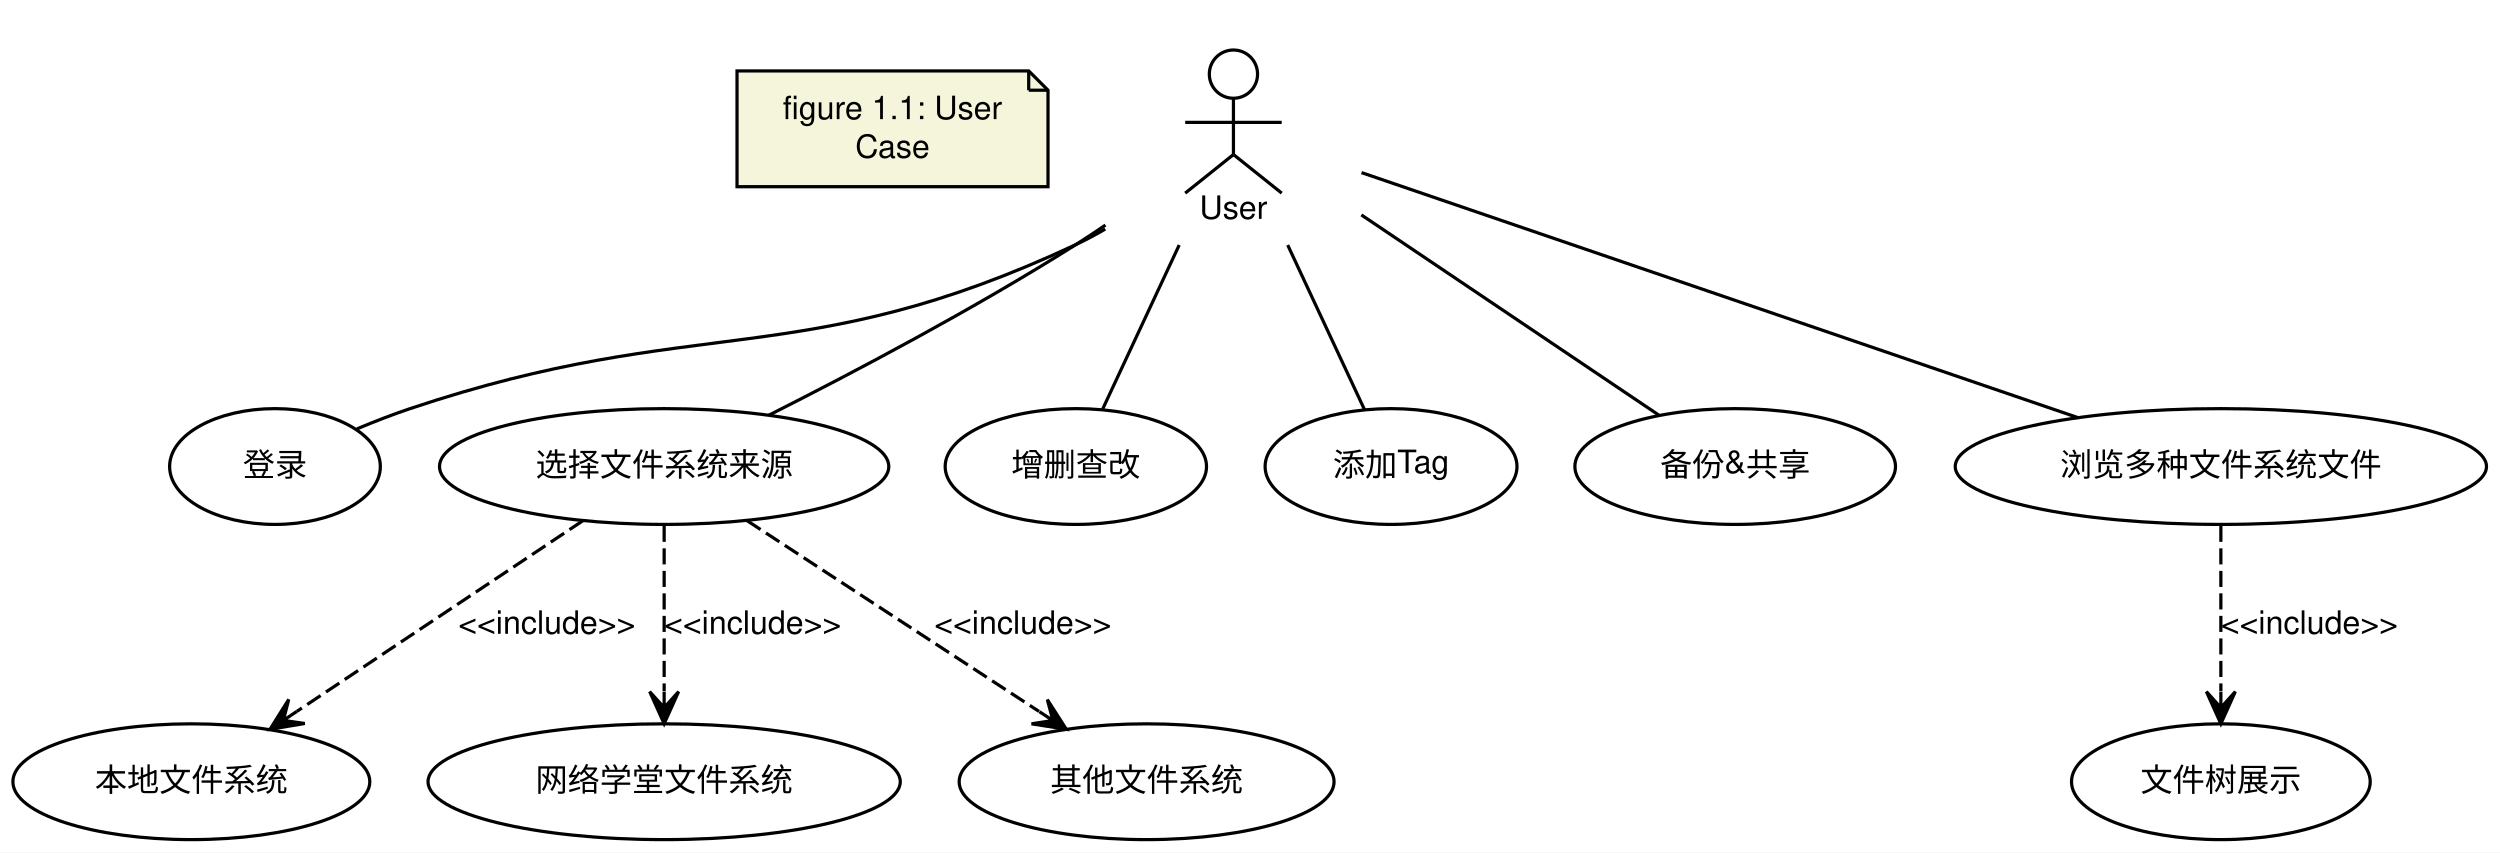
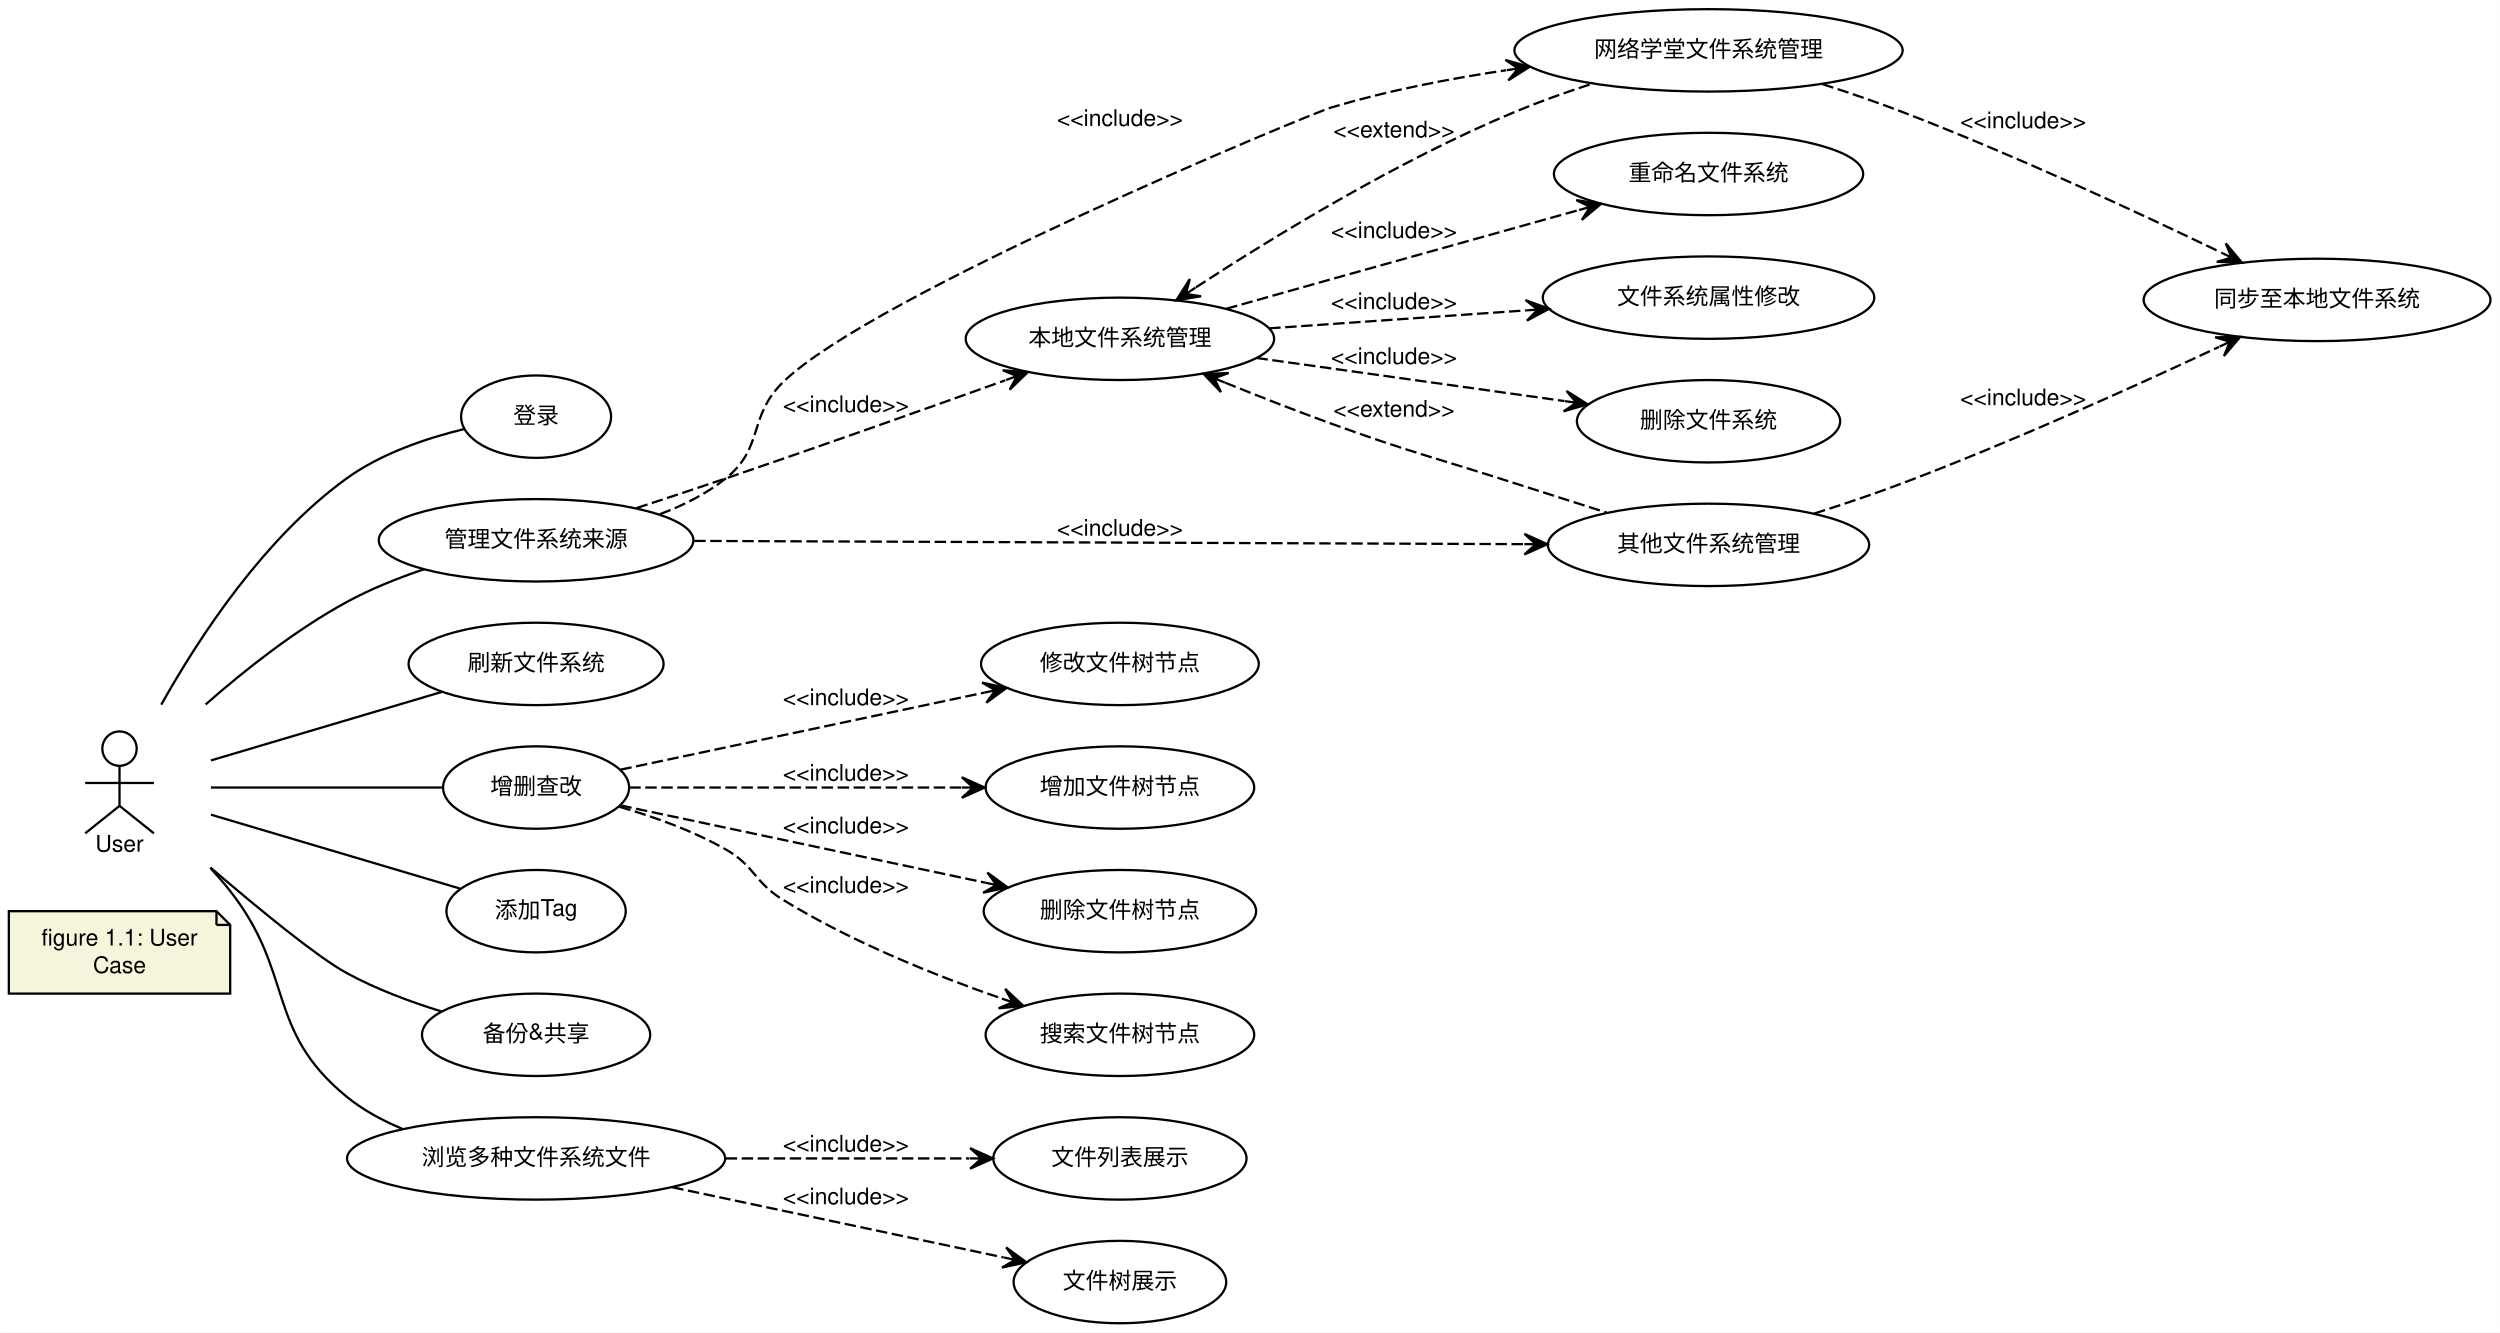
- <svg xmlns="http://www.w3.org/2000/svg" width="777pt" height="265pt" viewBox="0.00 0.00 777.28 265.00">
-   <g id="graph0" class="graph" transform="scale(1 1) rotate(0) translate(4 261)">
-     <polygon fill="#ffffff" stroke="transparent" points="-4,4 -4,-261 773.285,-261 773.285,4 -4,4" />
+ <svg xmlns="http://www.w3.org/2000/svg" width="1092pt" height="582pt" viewBox="0.00 0.00 1091.94 582.00">
+   <g id="graph0" class="graph" transform="scale(1 1) rotate(0) translate(4 578)">
+     <polygon fill="#ffffff" stroke="transparent" points="-4,4 -4,-578 1087.944,-578 1087.944,4 -4,4" />
    <g id="node1" class="node">
-       <polygon fill="#f5f5dc" stroke="#000000" points="315.838,-239 225.147,-239 225.147,-203 321.838,-203 321.838,-233 315.838,-239" />
-       <polyline fill="none" stroke="#000000" points="315.838,-239 315.838,-233 " />
-       <polyline fill="none" stroke="#000000" points="321.838,-233 315.838,-233 " />
-       <text text-anchor="middle" x="273.493" y="-224" font-family="Helvetica,sans-Serif" font-size="10.00" fill="#000000">figure 1.1: User</text>
-       <text text-anchor="middle" x="273.493" y="-212" font-family="Helvetica,sans-Serif" font-size="10.00" fill="#000000">Case</text>
+       <polygon fill="#f5f5dc" stroke="#000000" points="90.518,-180 -.173,-180 -.173,-144 96.518,-144 96.518,-174 90.518,-180" />
+       <polyline fill="none" stroke="#000000" points="90.518,-180 90.518,-174 " />
+       <polyline fill="none" stroke="#000000" points="96.518,-174 90.518,-174 " />
+       <text text-anchor="middle" x="48.172" y="-165" font-family="Helvetica,sans-Serif" font-size="10.00" fill="#000000">figure 1.1: User</text>
+       <text text-anchor="middle" x="48.172" y="-153" font-family="Helvetica,sans-Serif" font-size="10.00" fill="#000000">Case</text>
    </g>
    <g id="node2" class="node">
-       <g transform="translate(379.4927,-218)" style="fill:none;stroke:black;stroke-width:1px">
+       <g transform="translate(48.1725,-231)" style="fill:none;stroke:black;stroke-width:1px">
        <circle cx="0" cy="-20" r="7.5" />
        <line x1="0" y1="-12.5" x2="0" y2="5" />
        <line x1="-15" y1="-5" x2="15" y2="-5" />
        <line x1="0" y1="5" x2="-15" y2="17" />
        <line x1="0" y1="5" x2="15" y2="17" />
      </g>
-       <text text-anchor="middle" x="379.493" y="-193" font-family="Helvetica,sans-Serif" font-size="10.00" fill="#000000">User</text>
+       <text text-anchor="middle" x="48.172" y="-206" font-family="Helvetica,sans-Serif" font-size="10.00" fill="#000000">User</text>
    </g>
    <g id="node3" class="node">
-       <ellipse fill="none" stroke="#000000" cx="81.493" cy="-116" rx="32.757" ry="18" />
-       <text text-anchor="middle" x="81.493" y="-113" font-family="Helvetica,sans-Serif" font-size="10.00" fill="#000000">登录</text>
+       <ellipse fill="none" stroke="#000000" cx="230.137" cy="-396" rx="32.757" ry="18" />
+       <text text-anchor="middle" x="230.137" y="-393" font-family="Helvetica,sans-Serif" font-size="10.00" fill="#000000">登录</text>
    </g>
    <g id="edge1" class="edge">
-       <path fill="none" stroke="#000000" d="M339.626,-189.835C336.613,-188.068 333.552,-186.431 330.493,-185 244.67,-144.848 213.337,-164.096 123.493,-134 118.077,-132.186 112.385,-129.968 107.001,-127.718" />
+       <path fill="none" stroke="#000000" d="M66.411,-270.212C83.468,-300.638 111.646,-343.177 147.345,-369 162.412,-379.899 182.113,-386.558 198.517,-390.535" />
    </g>
    <g id="node4" class="node">
-       <ellipse fill="none" stroke="#000000" cx="202.493" cy="-116" rx="69.85" ry="18" />
-       <text text-anchor="middle" x="202.493" y="-113" font-family="Helvetica,sans-Serif" font-size="10.00" fill="#000000">选择文件系统来源</text>
+       <ellipse fill="none" stroke="#000000" cx="230.137" cy="-342" rx="68.715" ry="18" />
+       <text text-anchor="middle" x="230.137" y="-339" font-family="Helvetica,sans-Serif" font-size="10.00" fill="#000000">管理文件系统来源</text>
    </g>
    <g id="edge2" class="edge">
-       <path fill="none" stroke="#000000" d="M339.699,-191.065C336.618,-188.963 333.526,-186.919 330.493,-185 299.023,-165.094 261.325,-145.22 235.022,-131.95" />
+       <path fill="none" stroke="#000000" d="M85.8,-270.312C103.394,-285.762 125.3,-302.955 147.345,-315 157.826,-320.727 169.723,-325.49 181.163,-329.34" />
+     </g>
+     <g id="node12" class="node">
+       <ellipse fill="none" stroke="#000000" cx="230.137" cy="-288" rx="55.69" ry="18" />
+       <text text-anchor="middle" x="230.137" y="-285" font-family="Helvetica,sans-Serif" font-size="10.00" fill="#000000">刷新文件系统</text>
+     </g>
+     <g id="edge13" class="edge">
+       <path fill="none" stroke="#000000" d="M88.105,-245.851C118.026,-254.73 158.838,-266.841 189.037,-275.803" />
+     </g>
+     <g id="node13" class="node">
+       <ellipse fill="none" stroke="#000000" cx="230.137" cy="-234" rx="40.63" ry="18" />
+       <text text-anchor="middle" x="230.137" y="-231" font-family="Helvetica,sans-Serif" font-size="10.00" fill="#000000">增删查改</text>
+     </g>
+     <g id="edge14" class="edge">
+       <path fill="none" stroke="#000000" d="M88.105,-234C118.131,-234 159.123,-234 189.353,-234" />
+     </g>
+     <g id="node18" class="node">
+       <ellipse fill="none" stroke="#000000" cx="230.137" cy="-180" rx="39.157" ry="18" />
+       <text text-anchor="middle" x="230.137" y="-177" font-family="Helvetica,sans-Serif" font-size="10.00" fill="#000000">添加Tag</text>
+     </g>
+     <g id="edge19" class="edge">
+       <path fill="none" stroke="#000000" d="M88.105,-222.149C120.746,-212.463 166.348,-198.93 196.994,-189.836" />
+     </g>
+     <g id="node19" class="node">
+       <ellipse fill="none" stroke="#000000" cx="230.137" cy="-126" rx="49.844" ry="18" />
+       <text text-anchor="middle" x="230.137" y="-123" font-family="Helvetica,sans-Serif" font-size="10.00" fill="#000000">备份&amp;共享</text>
+     </g>
+     <g id="edge20" class="edge">
+       <path fill="none" stroke="#000000" d="M87.887,-199.051C109.678,-180.389 134.762,-159.875 147.345,-153 160.214,-145.968 175.218,-140.389 188.89,-136.171" />
+     </g>
+     <g id="node20" class="node">
+       <ellipse fill="none" stroke="#000000" cx="230.137" cy="-72" rx="82.585" ry="18" />
+       <text text-anchor="middle" x="230.137" y="-69" font-family="Helvetica,sans-Serif" font-size="10.00" fill="#000000">浏览多种文件系统文件</text>
+     </g>
+     <g id="edge21" class="edge">
+       <path fill="none" stroke="#000000" d="M87.862,-198.85C90.854,-195.63 93.724,-192.326 96.345,-189 124.805,-152.892 111.748,-128.096 147.345,-99 154.486,-93.163 162.924,-88.575 171.636,-84.972" />
+     </g>
+     <g id="node5" class="node">
+       <ellipse fill="none" stroke="#000000" cx="485.145" cy="-430" rx="67.372" ry="18" />
+       <text text-anchor="middle" x="485.145" y="-427" font-family="Helvetica,sans-Serif" font-size="10.00" fill="#000000">本地文件系统管理</text>
+     </g>
+     <g id="edge3" class="edge">
+       <path fill="none" stroke="#000000" stroke-dasharray="5,2" d="M274.032,-356.087C286.614,-360.187 300.334,-364.716 312.929,-369 354.2,-383.036 400.792,-399.582 435.098,-411.898" />
+       <polygon fill="#000000" stroke="#000000" points="444.881,-415.415 433.948,-416.267 440.176,-413.724 435.471,-412.032 435.471,-412.032 435.471,-412.032 440.176,-413.724 436.993,-407.798 444.881,-415.415 444.881,-415.415" />
+       <text text-anchor="middle" x="365.444" y="-398" font-family="Helvetica,sans-Serif" font-size="10.00" fill="#000000">&lt;&lt;include&gt;&gt;</text>
+     </g>
+     <g id="node6" class="node">
+       <ellipse fill="none" stroke="#000000" cx="742.259" cy="-556" rx="84.796" ry="18" />
+       <text text-anchor="middle" x="742.259" y="-553" font-family="Helvetica,sans-Serif" font-size="10.00" fill="#000000">网络学堂文件系统管理</text>
+     </g>
+     <g id="edge4" class="edge">
+       <path fill="none" stroke="#000000" stroke-dasharray="5,2" d="M284.223,-353.418C294.445,-357.234 304.546,-362.296 312.929,-369 329.895,-382.567 322.452,-395.757 337.929,-411 376.425,-448.913 568.308,-528.282 577.331,-531 601.703,-538.341 628.78,-543.588 653.832,-547.314" />
+       <polygon fill="#000000" stroke="#000000" points="664.059,-548.769 653.525,-551.816 659.109,-548.064 654.159,-547.36 654.159,-547.36 654.159,-547.36 659.109,-548.064 654.793,-542.905 664.059,-548.769 664.059,-548.769" />
+       <text text-anchor="middle" x="485.145" y="-523" font-family="Helvetica,sans-Serif" font-size="10.00" fill="#000000">&lt;&lt;include&gt;&gt;</text>
+     </g>
+     <g id="node7" class="node">
+       <ellipse fill="none" stroke="#000000" cx="742.259" cy="-340" rx="70.168" ry="18" />
+       <text text-anchor="middle" x="742.259" y="-337" font-family="Helvetica,sans-Serif" font-size="10.00" fill="#000000">其他文件系统管理</text>
+     </g>
+     <g id="edge5" class="edge">
+       <path fill="none" stroke="#000000" stroke-dasharray="5,2" d="M299.204,-341.73C393.437,-341.362 561.96,-340.704 661.79,-340.314" />
+       <polygon fill="#000000" stroke="#000000" points="671.827,-340.275 661.845,-344.814 666.827,-340.295 661.827,-340.314 661.827,-340.314 661.827,-340.314 666.827,-340.295 661.809,-335.814 671.827,-340.275 671.827,-340.275" />
+       <text text-anchor="middle" x="485.145" y="-344" font-family="Helvetica,sans-Serif" font-size="10.00" fill="#000000">&lt;&lt;include&gt;&gt;</text>
+     </g>
+     <g id="edge11" class="edge">
+       <path fill="none" stroke="#000000" stroke-dasharray="5,2" d="M518.328,-452.466C552.088,-474.494 606.531,-507.772 657.361,-529 668.207,-533.53 680.096,-537.75 691.453,-541.444" />
+       <polygon fill="#000000" stroke="#000000" points="509.79,-446.847 520.617,-448.586 513.967,-449.596 518.143,-452.345 518.143,-452.345 518.143,-452.345 513.967,-449.596 515.669,-456.104 509.79,-446.847 509.79,-446.847" />
+       <text text-anchor="middle" x="604.846" y="-518" font-family="Helvetica,sans-Serif" font-size="10.00" fill="#000000">&lt;&lt;extend&gt;&gt;</text>
+     </g>
+     <g id="edge12" class="edge">
+       <path fill="none" stroke="#000000" stroke-dasharray="5,2" d="M531.091,-410.85C545.784,-404.917 562.17,-398.498 577.331,-393 612.489,-380.25 621.756,-378.445 657.361,-367 670.466,-362.787 684.72,-358.241 697.74,-354.101" />
+       <polygon fill="#000000" stroke="#000000" points="521.71,-414.664 529.279,-406.729 526.342,-412.78 530.974,-410.897 530.974,-410.897 530.974,-410.897 526.342,-412.78 532.669,-415.066 521.71,-414.664 521.71,-414.664" />
+       <text text-anchor="middle" x="604.846" y="-396" font-family="Helvetica,sans-Serif" font-size="10.00" fill="#000000">&lt;&lt;extend&gt;&gt;</text>
    </g>
    <g id="node8" class="node">
-       <ellipse fill="none" stroke="#000000" cx="330.493" cy="-116" rx="40.63" ry="18" />
-       <text text-anchor="middle" x="330.493" y="-113" font-family="Helvetica,sans-Serif" font-size="10.00" fill="#000000">增删查改</text>
+       <ellipse fill="none" stroke="#000000" cx="742.259" cy="-394" rx="57.502" ry="18" />
+       <text text-anchor="middle" x="742.259" y="-391" font-family="Helvetica,sans-Serif" font-size="10.00" fill="#000000">删除文件系统</text>
    </g>
    <g id="edge6" class="edge">
-       <path fill="none" stroke="#000000" d="M362.63,-184.865C354.601,-167.662 345.358,-147.853 338.851,-133.91" />
+       <path fill="none" stroke="#000000" stroke-dasharray="5,2" d="M544.778,-421.65C585.122,-416.002 638.323,-408.553 679.341,-402.81" />
+       <polygon fill="#000000" stroke="#000000" points="689.491,-401.388 680.212,-407.232 684.539,-402.082 679.587,-402.775 679.587,-402.775 679.587,-402.775 684.539,-402.082 678.963,-398.318 689.491,-401.388 689.491,-401.388" />
+       <text text-anchor="middle" x="604.846" y="-419" font-family="Helvetica,sans-Serif" font-size="10.00" fill="#000000">&lt;&lt;include&gt;&gt;</text>
    </g>
    <g id="node9" class="node">
-       <ellipse fill="none" stroke="#000000" cx="428.493" cy="-116" rx="39.157" ry="18" />
-       <text text-anchor="middle" x="428.493" y="-113" font-family="Helvetica,sans-Serif" font-size="10.00" fill="#000000">添加Tag</text>
+       <ellipse fill="none" stroke="#000000" cx="742.259" cy="-502" rx="67.549" ry="18" />
+       <text text-anchor="middle" x="742.259" y="-499" font-family="Helvetica,sans-Serif" font-size="10.00" fill="#000000">重命名文件系统</text>
    </g>
    <g id="edge7" class="edge">
-       <path fill="none" stroke="#000000" d="M396.356,-184.865C404.439,-167.543 413.755,-147.58 420.269,-133.623" />
+       <path fill="none" stroke="#000000" stroke-dasharray="5,2" d="M531.562,-443.12C546.203,-447.25 562.441,-451.824 577.331,-456 613.23,-466.069 653.542,-477.313 685.326,-486.165" />
+       <polygon fill="#000000" stroke="#000000" points="695.329,-488.95 684.488,-490.603 690.512,-487.609 685.695,-486.267 685.695,-486.267 685.695,-486.267 690.512,-487.609 686.902,-481.932 695.329,-488.95 695.329,-488.95" />
+       <text text-anchor="middle" x="604.846" y="-474" font-family="Helvetica,sans-Serif" font-size="10.00" fill="#000000">&lt;&lt;include&gt;&gt;</text>
    </g>
    <g id="node10" class="node">
-       <ellipse fill="none" stroke="#000000" cx="535.493" cy="-116" rx="49.844" ry="18" />
-       <text text-anchor="middle" x="535.493" y="-113" font-family="Helvetica,sans-Serif" font-size="10.00" fill="#000000">备份&amp;共享</text>
+       <ellipse fill="none" stroke="#000000" cx="742.259" cy="-448" rx="72.402" ry="18" />
+       <text text-anchor="middle" x="742.259" y="-445" font-family="Helvetica,sans-Serif" font-size="10.00" fill="#000000">文件系统属性修改</text>
    </g>
    <g id="edge8" class="edge">
-       <path fill="none" stroke="#000000" d="M419.262,-194.232C448.51,-174.546 487.286,-148.447 511.818,-131.935" />
+       <path fill="none" stroke="#000000" stroke-dasharray="5,2" d="M550.358,-434.565C584.491,-436.955 626.567,-439.901 662.614,-442.424" />
+       <polygon fill="#000000" stroke="#000000" points="672.609,-443.124 662.319,-446.914 667.621,-442.775 662.634,-442.425 662.634,-442.425 662.634,-442.425 667.621,-442.775 662.948,-437.937 672.609,-443.124 672.609,-443.124" />
+       <text text-anchor="middle" x="604.846" y="-443" font-family="Helvetica,sans-Serif" font-size="10.00" fill="#000000">&lt;&lt;include&gt;&gt;</text>
    </g>
    <g id="node11" class="node">
-       <ellipse fill="none" stroke="#000000" cx="686.493" cy="-116" rx="82.585" ry="18" />
-       <text text-anchor="middle" x="686.493" y="-113" font-family="Helvetica,sans-Serif" font-size="10.00" fill="#000000">浏览多种文件系统文件</text>
+       <ellipse fill="none" stroke="#000000" cx="1008.066" cy="-447" rx="75.757" ry="18" />
+       <text text-anchor="middle" x="1008.066" y="-444" font-family="Helvetica,sans-Serif" font-size="10.00" fill="#000000">同步至本地文件系统</text>
    </g>
    <g id="edge9" class="edge">
-       <path fill="none" stroke="#000000" d="M419.313,-207.381C476.664,-187.765 582.184,-151.675 642.02,-131.211" />
-     </g>
-     <g id="node5" class="node">
-       <ellipse fill="none" stroke="#000000" cx="55.493" cy="-18" rx="55.485" ry="18" />
-       <text text-anchor="middle" x="55.493" y="-15" font-family="Helvetica,sans-Serif" font-size="10.00" fill="#000000">本地文件系统</text>
-     </g>
-     <g id="edge3" class="edge">
-       <path fill="none" stroke="#000000" stroke-dasharray="5,2" d="M177.222,-99.153C152.63,-82.758 115.141,-57.766 88.267,-39.85" />
-       <polygon fill="#000000" stroke="#000000" points="79.945,-34.301 90.761,-36.104 84.105,-37.075 88.265,-39.848 88.265,-39.848 88.265,-39.848 84.105,-37.075 85.769,-43.593 79.945,-34.301 79.945,-34.301" />
-       <text text-anchor="middle" x="166.008" y="-64" font-family="Helvetica,sans-Serif" font-size="10.00" fill="#000000">&lt;&lt;include&gt;&gt;</text>
-     </g>
-     <g id="node6" class="node">
-       <ellipse fill="none" stroke="#000000" cx="202.493" cy="-18" rx="73.411" ry="18" />
-       <text text-anchor="middle" x="202.493" y="-15" font-family="Helvetica,sans-Serif" font-size="10.00" fill="#000000">网络学堂文件系统</text>
-     </g>
-     <g id="edge4" class="edge">
-       <path fill="none" stroke="#000000" stroke-dasharray="5,2" d="M202.493,-97.567C202.493,-83.103 202.493,-62.724 202.493,-46.211" />
-       <polygon fill="#000000" stroke="#000000" points="202.493,-36.019 206.993,-46.019 202.493,-41.019 202.493,-46.019 202.493,-46.019 202.493,-46.019 202.493,-41.019 197.993,-46.019 202.493,-36.019 202.493,-36.019" />
-       <text text-anchor="middle" x="230.008" y="-64" font-family="Helvetica,sans-Serif" font-size="10.00" fill="#000000">&lt;&lt;include&gt;&gt;</text>
-     </g>
-     <g id="node7" class="node">
-       <ellipse fill="none" stroke="#000000" cx="352.493" cy="-18" rx="58.282" ry="18" />
-       <text text-anchor="middle" x="352.493" y="-15" font-family="Helvetica,sans-Serif" font-size="10.00" fill="#000000">其他文件系统</text>
-     </g>
-     <g id="edge5" class="edge">
-       <path fill="none" stroke="#000000" stroke-dasharray="5,2" d="M228.279,-99.153C253.373,-82.758 291.627,-57.766 319.049,-39.85" />
-       <polygon fill="#000000" stroke="#000000" points="327.542,-34.301 321.631,-43.538 323.356,-37.036 319.17,-39.771 319.17,-39.771 319.17,-39.771 323.356,-37.036 316.709,-36.004 327.542,-34.301 327.542,-34.301" />
-       <text text-anchor="middle" x="314.008" y="-64" font-family="Helvetica,sans-Serif" font-size="10.00" fill="#000000">&lt;&lt;include&gt;&gt;</text>
-     </g>
-     <g id="node12" class="node">
-       <ellipse fill="none" stroke="#000000" cx="686.493" cy="-18" rx="46.437" ry="18" />
-       <text text-anchor="middle" x="686.493" y="-15" font-family="Helvetica,sans-Serif" font-size="10.00" fill="#000000">文件树展示</text>
+       <path fill="none" stroke="#000000" stroke-dasharray="5,2" d="M791.981,-541.266C803.615,-537.522 815.895,-533.326 827.157,-529 875.619,-510.385 929.646,-485.306 965.933,-467.803" />
+       <polygon fill="#000000" stroke="#000000" points="975.22,-463.302 968.184,-471.713 970.72,-465.483 966.221,-467.664 966.221,-467.664 966.221,-467.664 970.72,-465.483 964.258,-463.614 975.22,-463.302 975.22,-463.302" />
+       <text text-anchor="middle" x="879.672" y="-522" font-family="Helvetica,sans-Serif" font-size="10.00" fill="#000000">&lt;&lt;include&gt;&gt;</text>
    </g>
    <g id="edge10" class="edge">
-       <path fill="none" stroke="#000000" stroke-dasharray="5,2" d="M686.493,-97.567C686.493,-83.103 686.493,-62.724 686.493,-46.211" />
-       <polygon fill="#000000" stroke="#000000" points="686.493,-36.019 690.993,-46.019 686.493,-41.019 686.493,-46.019 686.493,-46.019 686.493,-46.019 686.493,-41.019 681.993,-46.019 686.493,-36.019 686.493,-36.019" />
-       <text text-anchor="middle" x="714.008" y="-64" font-family="Helvetica,sans-Serif" font-size="10.00" fill="#000000">&lt;&lt;include&gt;&gt;</text>
+       <path fill="none" stroke="#000000" stroke-dasharray="5,2" d="M788.395,-353.672C801.056,-357.694 814.718,-362.288 827.157,-367 875.209,-385.204 928.893,-409.458 965.209,-426.471" />
+       <polygon fill="#000000" stroke="#000000" points="974.512,-430.849 963.548,-430.663 969.988,-428.72 965.464,-426.591 965.464,-426.591 965.464,-426.591 969.988,-428.72 967.38,-422.519 974.512,-430.849 974.512,-430.849" />
+       <text text-anchor="middle" x="879.672" y="-401" font-family="Helvetica,sans-Serif" font-size="10.00" fill="#000000">&lt;&lt;include&gt;&gt;</text>
+     </g>
+     <g id="node14" class="node">
+       <ellipse fill="none" stroke="#000000" cx="485.145" cy="-234" rx="58.669" ry="18" />
+       <text text-anchor="middle" x="485.145" y="-231" font-family="Helvetica,sans-Serif" font-size="10.00" fill="#000000">增加文件树节点</text>
+     </g>
+     <g id="edge15" class="edge">
+       <path fill="none" stroke="#000000" stroke-dasharray="5,2" d="M270.826,-234C309.865,-234 369.583,-234 416.075,-234" />
+       <polygon fill="#000000" stroke="#000000" points="426.082,-234 416.082,-238.5 421.082,-234 416.082,-234 416.082,-234 416.082,-234 421.082,-234 416.082,-229.5 426.082,-234 426.082,-234" />
+       <text text-anchor="middle" x="365.444" y="-237" font-family="Helvetica,sans-Serif" font-size="10.00" fill="#000000">&lt;&lt;include&gt;&gt;</text>
+     </g>
+     <g id="node15" class="node">
+       <ellipse fill="none" stroke="#000000" cx="485.145" cy="-180" rx="59.504" ry="18" />
+       <text text-anchor="middle" x="485.145" y="-177" font-family="Helvetica,sans-Serif" font-size="10.00" fill="#000000">删除文件树节点</text>
+     </g>
+     <g id="edge16" class="edge">
+       <path fill="none" stroke="#000000" stroke-dasharray="5,2" d="M266.945,-226.206C308.625,-217.38 377.112,-202.877 426.245,-192.472" />
+       <polygon fill="#000000" stroke="#000000" points="436.11,-190.384 427.259,-196.858 431.218,-191.419 426.327,-192.455 426.327,-192.455 426.327,-192.455 431.218,-191.419 425.394,-188.053 436.11,-190.384 436.11,-190.384" />
+       <text text-anchor="middle" x="365.444" y="-214" font-family="Helvetica,sans-Serif" font-size="10.00" fill="#000000">&lt;&lt;include&gt;&gt;</text>
+     </g>
+     <g id="node16" class="node">
+       <ellipse fill="none" stroke="#000000" cx="485.145" cy="-126" rx="58.669" ry="18" />
+       <text text-anchor="middle" x="485.145" y="-123" font-family="Helvetica,sans-Serif" font-size="10.00" fill="#000000">搜索文件树节点</text>
+     </g>
+     <g id="edge17" class="edge">
+       <path fill="none" stroke="#000000" stroke-dasharray="5,2" d="M266.524,-225.594C281.481,-221.273 298.616,-215.166 312.929,-207 325.785,-199.666 325.322,-192.754 337.929,-185 367.745,-166.662 404.253,-151.987 433.453,-141.859" />
+       <polygon fill="#000000" stroke="#000000" points="443.056,-138.601 435.032,-146.076 438.321,-140.208 433.586,-141.815 433.586,-141.815 433.586,-141.815 438.321,-140.208 432.14,-137.553 443.056,-138.601 443.056,-138.601" />
+       <text text-anchor="middle" x="365.444" y="-188" font-family="Helvetica,sans-Serif" font-size="10.00" fill="#000000">&lt;&lt;include&gt;&gt;</text>
+     </g>
+     <g id="node17" class="node">
+       <ellipse fill="none" stroke="#000000" cx="485.145" cy="-288" rx="60.663" ry="18" />
+       <text text-anchor="middle" x="485.145" y="-285" font-family="Helvetica,sans-Serif" font-size="10.00" fill="#000000">修改文件树节点</text>
+     </g>
+     <g id="edge18" class="edge">
+       <path fill="none" stroke="#000000" stroke-dasharray="5,2" d="M266.945,-241.794C308.496,-250.593 376.688,-265.033 425.789,-275.431" />
+       <polygon fill="#000000" stroke="#000000" points="435.65,-277.519 424.934,-279.85 430.758,-276.483 425.867,-275.447 425.867,-275.447 425.867,-275.447 430.758,-276.483 426.799,-271.045 435.65,-277.519 435.65,-277.519" />
+       <text text-anchor="middle" x="365.444" y="-270" font-family="Helvetica,sans-Serif" font-size="10.00" fill="#000000">&lt;&lt;include&gt;&gt;</text>
+     </g>
+     <g id="node21" class="node">
+       <ellipse fill="none" stroke="#000000" cx="485.145" cy="-18" rx="46.437" ry="18" />
+       <text text-anchor="middle" x="485.145" y="-15" font-family="Helvetica,sans-Serif" font-size="10.00" fill="#000000">文件树展示</text>
+     </g>
+     <g id="edge22" class="edge">
+       <path fill="none" stroke="#000000" stroke-dasharray="5,2" d="M289.603,-59.408C333.519,-50.108 392.665,-37.584 434.371,-28.752" />
+       <polygon fill="#000000" stroke="#000000" points="444.313,-26.646 435.463,-33.12 439.422,-27.682 434.53,-28.718 434.53,-28.718 434.53,-28.718 439.422,-27.682 433.598,-24.316 444.313,-26.646 444.313,-26.646" />
+       <text text-anchor="middle" x="365.444" y="-52" font-family="Helvetica,sans-Serif" font-size="10.00" fill="#000000">&lt;&lt;include&gt;&gt;</text>
+     </g>
+     <g id="node22" class="node">
+       <ellipse fill="none" stroke="#000000" cx="485.145" cy="-72" rx="55.312" ry="18" />
+       <text text-anchor="middle" x="485.145" y="-69" font-family="Helvetica,sans-Serif" font-size="10.00" fill="#000000">文件列表展示</text>
+     </g>
+     <g id="edge23" class="edge">
+       <path fill="none" stroke="#000000" stroke-dasharray="5,2" d="M312.931,-72C347.444,-72 386.962,-72 419.429,-72" />
+       <polygon fill="#000000" stroke="#000000" points="429.708,-72 419.708,-76.5 424.708,-72 419.708,-72 419.708,-72 419.708,-72 424.708,-72 419.708,-67.5 429.708,-72 429.708,-72" />
+       <text text-anchor="middle" x="365.444" y="-75" font-family="Helvetica,sans-Serif" font-size="10.00" fill="#000000">&lt;&lt;include&gt;&gt;</text>
    </g>
  </g>
</svg>
